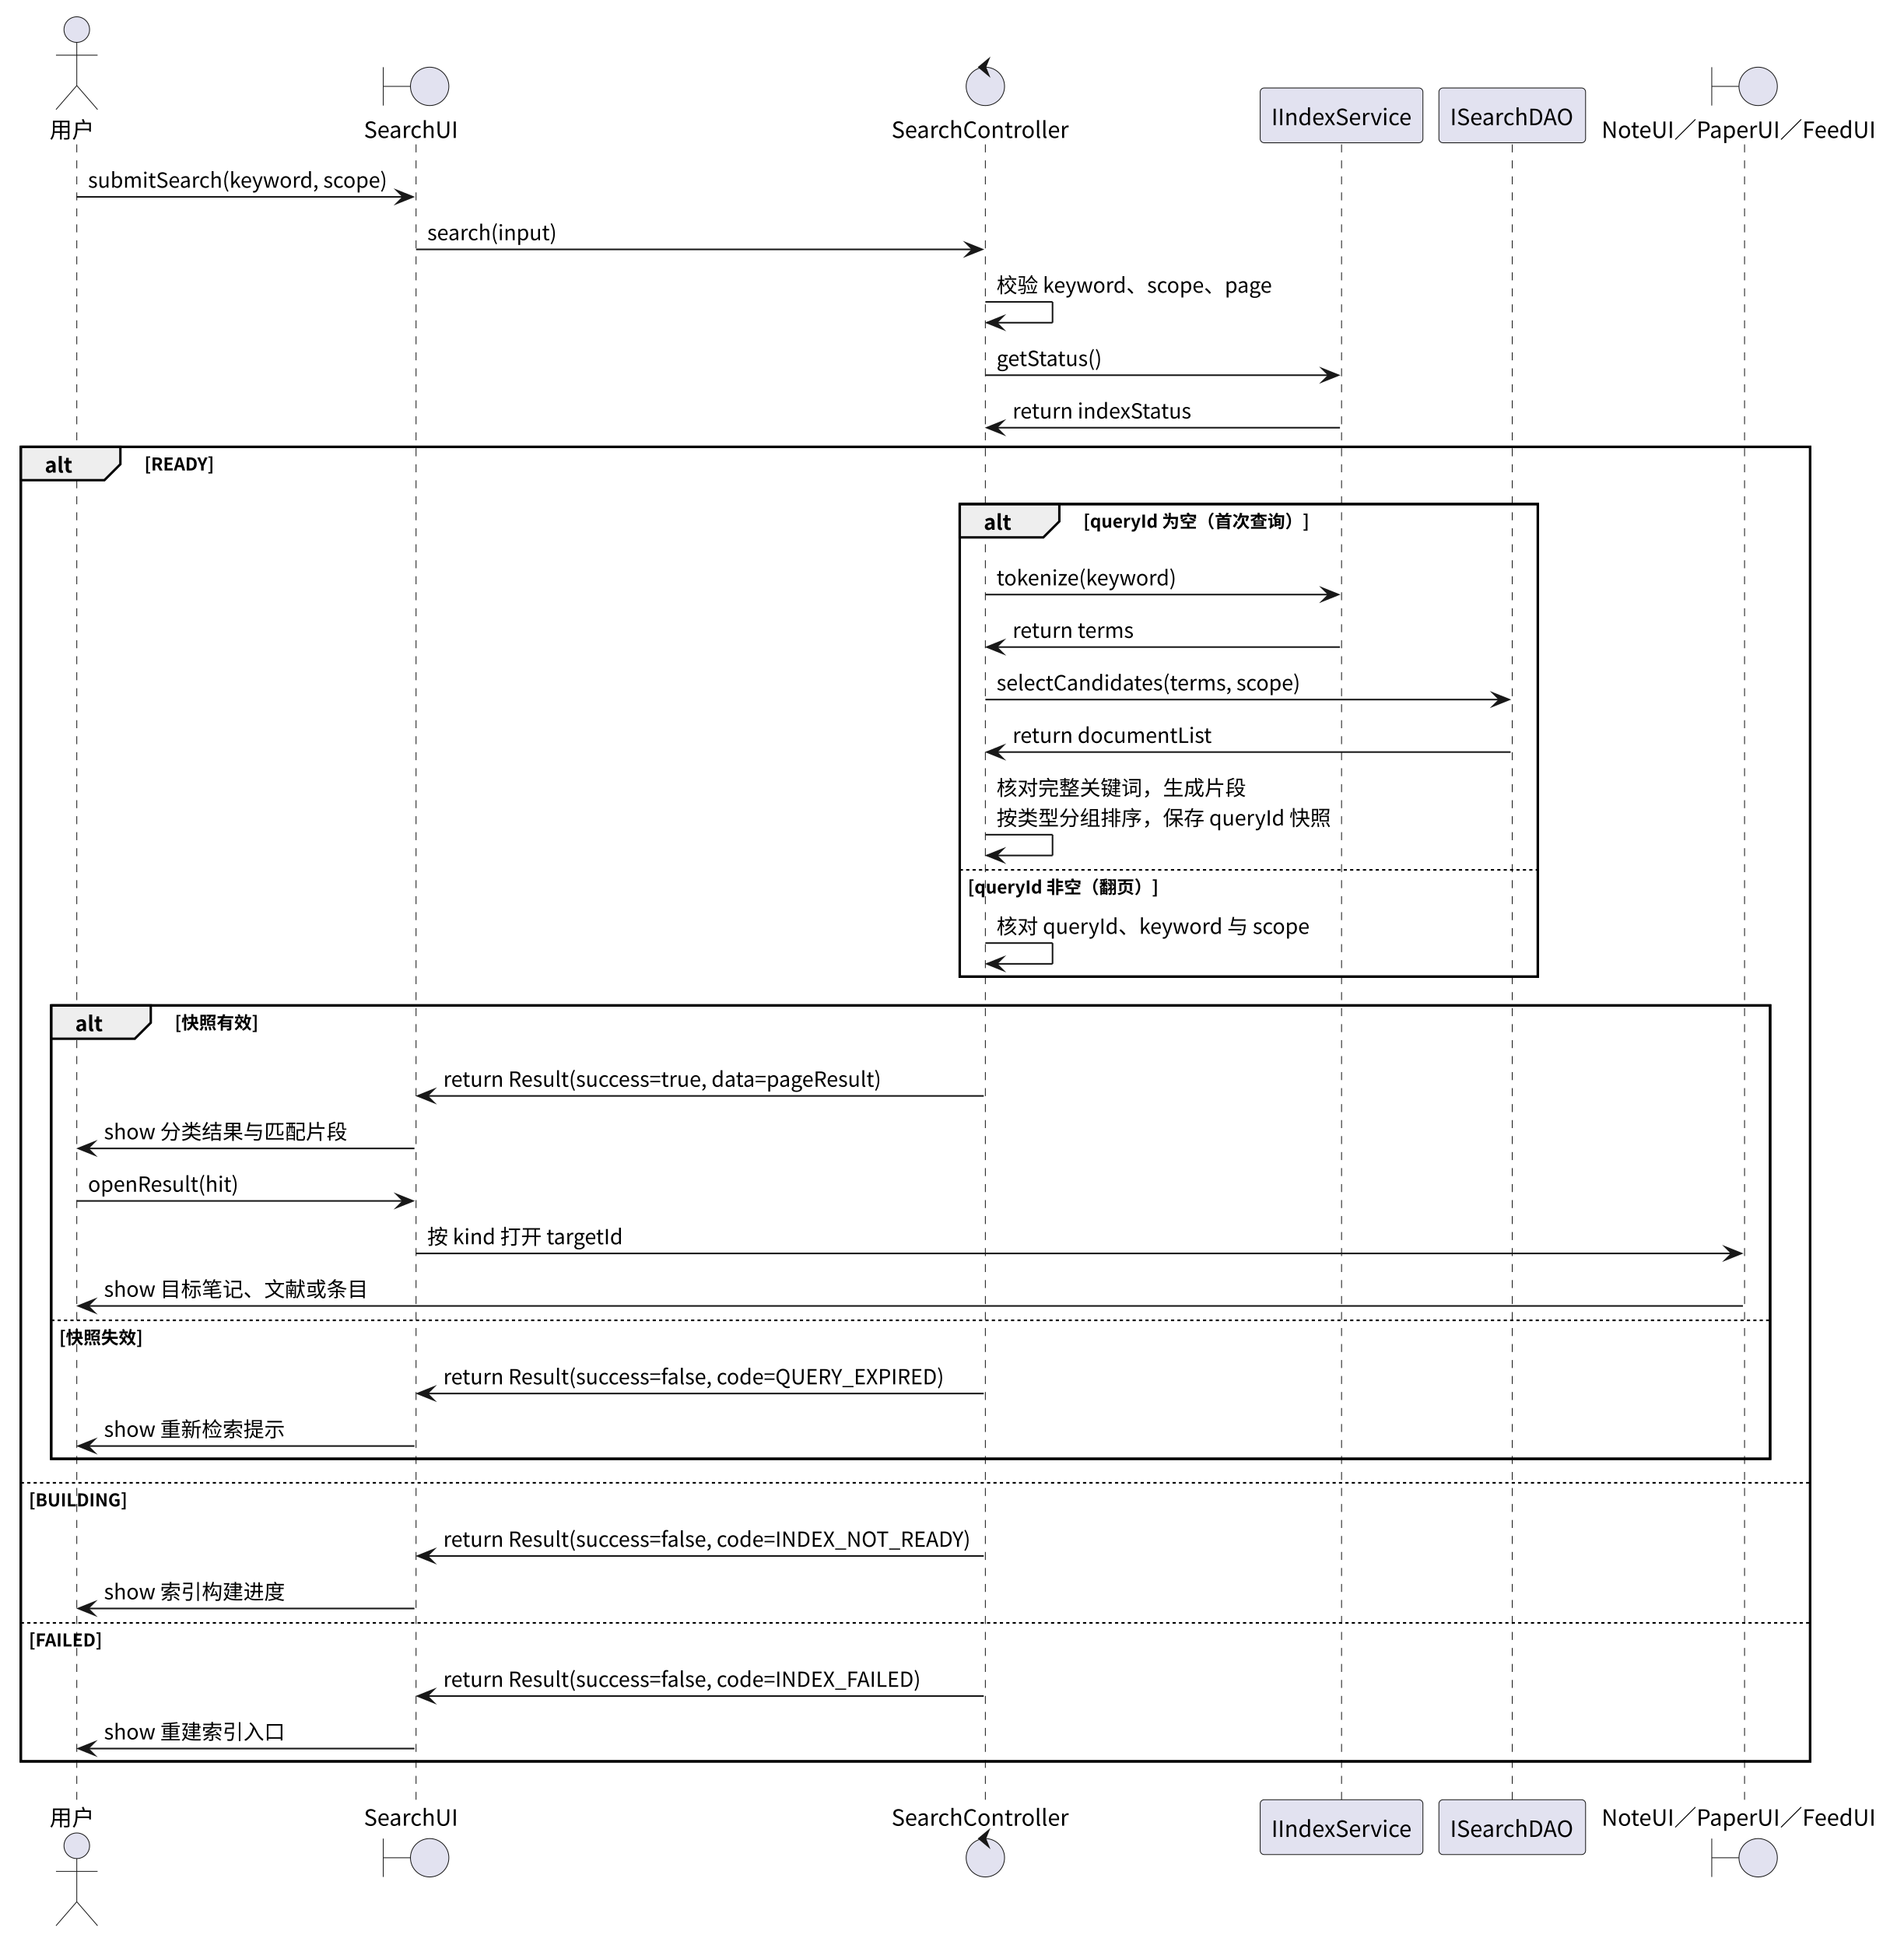
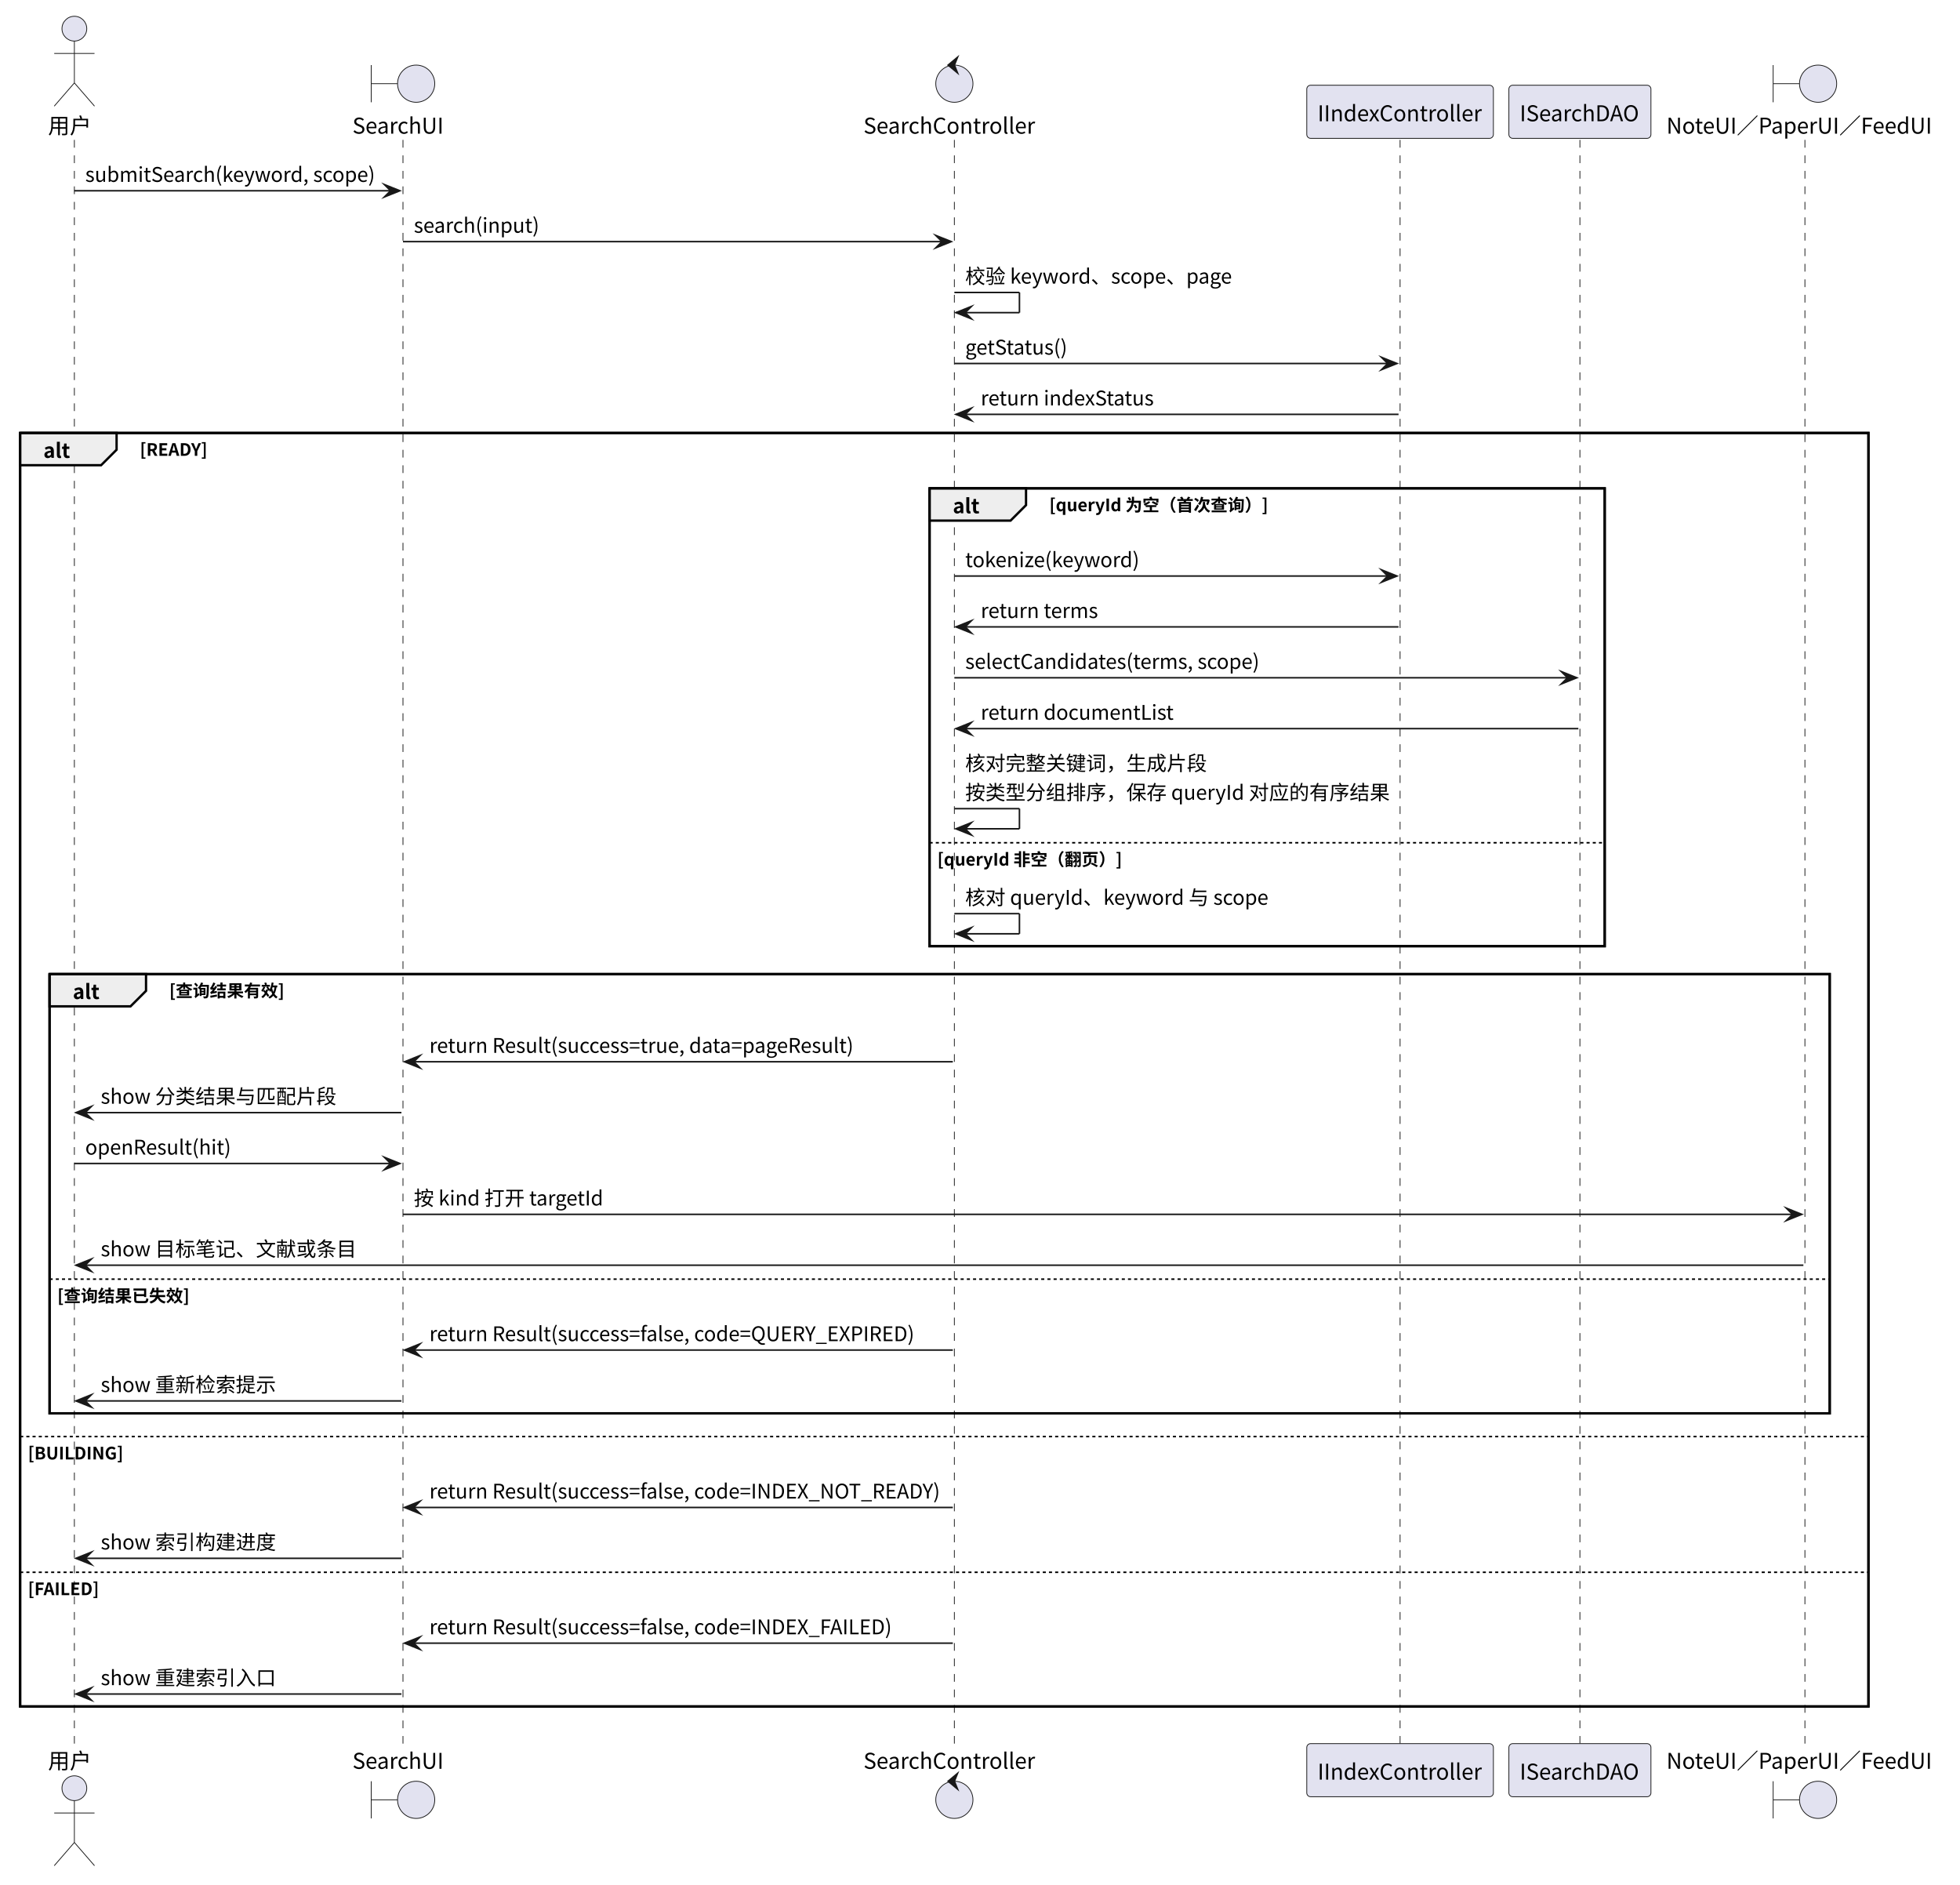
- <svg xmlns="http://www.w3.org/2000/svg" version="1.1" data-diagram-type="SEQUENCE" style="width:1190px;height:1216px;background:#FFFFFF;" width="1190px" height="1216px" viewBox="0 0 1190 1216" zoomAndPan="magnify" preserveAspectRatio="none" contentStyleType="text/css">
+ <svg xmlns="http://www.w3.org/2000/svg" version="1.1" data-diagram-type="SEQUENCE" style="width:1265px;height:1216px;background:#FFFFFF;" width="1265px" height="1216px" viewBox="0 0 1265 1216" zoomAndPan="magnify" preserveAspectRatio="none" contentStyleType="text/css">
  <defs />
  <g font-family="sans-serif" lengthAdjust="spacing">
-     <rect x="13" y="279.392" width="1118.552" height="821.8" fill="none" style="stroke:#000;stroke-width:1.5;" />
-     <rect x="599.961" y="315.144" width="361.368" height="295.448" fill="none" style="stroke:#000;stroke-width:1.5;" />
-     <rect x="32" y="628.592" width="1074.552" height="283.448" fill="none" style="stroke:#000;stroke-width:1.5;" />
+     <rect x="13" y="279.392" width="1192.911" height="821.8" fill="none" style="stroke:#000;stroke-width:1.5;" />
+     <rect x="599.961" y="315.144" width="435.727" height="295.448" fill="none" style="stroke:#000;stroke-width:1.5;" />
+     <rect x="32" y="628.592" width="1148.911" height="283.448" fill="none" style="stroke:#000;stroke-width:1.5;" />
    <g class="participant-lifeline" data-qualified-name=".." data-entity-uid="part1" id="part1-lifeline" data-source-line="2">
      <g>
        <rect x="44.5" y="90.272" width="8" height="1034.92" fill="#000" fill-opacity="0" />
        <line x1="48" y1="90.272" x2="48" y2="1125.192" style="stroke:#181818;stroke-width:0.5;stroke-dasharray:5,5;" />
      </g>
    </g>
    <g class="participant-lifeline" data-qualified-name="SearchUI" data-entity-uid="part2" id="part2-lifeline" data-source-line="3">
      <g>
        <rect x="256.584" y="90.272" width="8" height="1034.92" fill="#000" fill-opacity="0" />
        <line x1="260.084" y1="90.272" x2="260.084" y2="1125.192" style="stroke:#181818;stroke-width:0.5;stroke-dasharray:5,5;" />
      </g>
    </g>
    <g class="participant-lifeline" data-qualified-name="SearchController" data-entity-uid="part3" id="part3-lifeline" data-source-line="4">
      <g>
        <rect x="612.461" y="90.272" width="8" height="1034.92" fill="#000" fill-opacity="0" />
        <line x1="615.961" y1="90.272" x2="615.961" y2="1125.192" style="stroke:#181818;stroke-width:0.5;stroke-dasharray:5,5;" />
      </g>
    </g>
-     <g class="participant-lifeline" data-qualified-name="IIndexService" data-entity-uid="part4" id="part4-lifeline" data-source-line="5">
-       <g>
-         <rect x="835.125" y="90.272" width="8" height="1034.92" fill="#000" fill-opacity="0" />
-         <line x1="838.625" y1="90.272" x2="838.625" y2="1125.192" style="stroke:#181818;stroke-width:0.5;stroke-dasharray:5,5;" />
+     <g class="participant-lifeline" data-qualified-name="IIndexController" data-entity-uid="part4" id="part4-lifeline" data-source-line="5">
+       <g>
+         <rect x="900.125" y="90.272" width="8" height="1034.92" fill="#000" fill-opacity="0" />
+         <line x1="903.625" y1="90.272" x2="903.625" y2="1125.192" style="stroke:#181818;stroke-width:0.5;stroke-dasharray:5,5;" />
      </g>
    </g>
    <g class="participant-lifeline" data-qualified-name="ISearchDAO" data-entity-uid="part5" id="part5-lifeline" data-source-line="6">
      <g>
-         <rect x="941.829" y="90.272" width="8" height="1034.92" fill="#000" fill-opacity="0" />
-         <line x1="945.329" y1="90.272" x2="945.329" y2="1125.192" style="stroke:#181818;stroke-width:0.5;stroke-dasharray:5,5;" />
+         <rect x="1016.188" y="90.272" width="8" height="1034.92" fill="#000" fill-opacity="0" />
+         <line x1="1019.688" y1="90.272" x2="1019.688" y2="1125.192" style="stroke:#181818;stroke-width:0.5;stroke-dasharray:5,5;" />
      </g>
    </g>
    <g class="participant-lifeline" data-qualified-name="TargetUI" data-entity-uid="part6" id="part6-lifeline" data-source-line="7">
      <g>
-         <rect x="1087.052" y="90.272" width="8" height="1034.92" fill="#000" fill-opacity="0" />
-         <line x1="1090.552" y1="90.272" x2="1090.552" y2="1125.192" style="stroke:#181818;stroke-width:0.5;stroke-dasharray:5,5;" />
+         <rect x="1161.411" y="90.272" width="8" height="1034.92" fill="#000" fill-opacity="0" />
+         <line x1="1164.911" y1="90.272" x2="1164.911" y2="1125.192" style="stroke:#181818;stroke-width:0.5;stroke-dasharray:5,5;" />
      </g>
    </g>
    <g class="participant participant-head" data-qualified-name=".." data-entity-uid="part1" id="part1-head" data-source-line="2">
      <text x="31" y="86.24" fill="#000" font-size="14" textLength="28" font-family="Noto Sans CJK SC">用户</text>
      <ellipse cx="48" cy="18.5" rx="8" ry="8" fill="#E2E2F0" style="stroke:#181818;stroke-width:0.5;" />
      <path d="M48,26.5 L48,53.5 M35,34.5 L61,34.5 M48,53.5 L35,68.5 M48,53.5 L61,68.5" style="stroke:#181818;stroke-width:0.5;" fill="none" />
    </g>
    <g class="participant participant-head" data-qualified-name="SearchUI" data-entity-uid="part2" id="part2-head" data-source-line="3">
      <text x="227.46" y="86.24" fill="#000" font-size="14" textLength="59.248" font-family="Noto Sans CJK SC">SearchUI</text>
      <path d="M239.584,42 L239.584,66 M239.584,54 L256.584,54" style="stroke:#181818;stroke-width:0.5;" fill="none" />
      <ellipse cx="268.584" cy="54" rx="12" ry="12" fill="#E2E2F0" style="stroke:#181818;stroke-width:0.5;" />
    </g>
    <g class="participant participant-head" data-qualified-name="SearchController" data-entity-uid="part3" id="part3-head" data-source-line="4">
      <text x="557.291" y="86.24" fill="#000" font-size="14" textLength="111.342" font-family="Noto Sans CJK SC">SearchController</text>
      <ellipse cx="615.961" cy="54" rx="12" ry="12" fill="#E2E2F0" style="stroke:#181818;stroke-width:0.5;" />
      <polygon points="611.961,42,617.961,37,615.961,42,617.961,47,611.961,42" fill="#181818" style="stroke:#181818;stroke-width:1;stroke-linejoin:miter;stroke-miterlimit:10;" />
    </g>
-     <g class="participant participant-head" data-qualified-name="IIndexService" data-entity-uid="part4" id="part4-head" data-source-line="5">
-       <rect x="787.763" y="55" width="101.724" height="34.272" fill="#E2E2F0" style="stroke:#181818;stroke-width:0.5;" rx="2.5" ry="2.5" />
-       <text x="794.763" y="78.24" fill="#000" font-size="14" textLength="87.724" font-family="Noto Sans CJK SC">IIndexService</text>
+     <g class="participant participant-head" data-qualified-name="IIndexController" data-entity-uid="part4" id="part4-head" data-source-line="5">
+       <rect x="843.404" y="55" width="120.442" height="34.272" fill="#E2E2F0" style="stroke:#181818;stroke-width:0.5;" rx="2.5" ry="2.5" />
+       <text x="850.404" y="78.24" fill="#000" font-size="14" textLength="106.442" font-family="Noto Sans CJK SC">IIndexController</text>
    </g>
    <g class="participant participant-head" data-qualified-name="ISearchDAO" data-entity-uid="part5" id="part5-head" data-source-line="6">
-       <rect x="899.487" y="55" width="91.686" height="34.272" fill="#E2E2F0" style="stroke:#181818;stroke-width:0.5;" rx="2.5" ry="2.5" />
-       <text x="906.487" y="78.24" fill="#000" font-size="14" textLength="77.686" font-family="Noto Sans CJK SC">ISearchDAO</text>
+       <rect x="973.846" y="55" width="91.686" height="34.272" fill="#E2E2F0" style="stroke:#181818;stroke-width:0.5;" rx="2.5" ry="2.5" />
+       <text x="980.846" y="78.24" fill="#000" font-size="14" textLength="77.686" font-family="Noto Sans CJK SC">ISearchDAO</text>
    </g>
    <g class="participant participant-head" data-qualified-name="TargetUI" data-entity-uid="part6" id="part6-head" data-source-line="7">
-       <text x="1001.172" y="86.24" fill="#000" font-size="14" textLength="172.759" font-family="Noto Sans CJK SC">NoteUI／PaperUI／FeedUI</text>
-       <path d="M1070.052,42 L1070.052,66 M1070.052,54 L1087.052,54" style="stroke:#181818;stroke-width:0.5;" fill="none" />
-       <ellipse cx="1099.052" cy="54" rx="12" ry="12" fill="#E2E2F0" style="stroke:#181818;stroke-width:0.5;" />
+       <text x="1075.531" y="86.24" fill="#000" font-size="14" textLength="172.759" font-family="Noto Sans CJK SC">NoteUI／PaperUI／FeedUI</text>
+       <path d="M1144.411,42 L1144.411,66 M1144.411,54 L1161.411,54" style="stroke:#181818;stroke-width:0.5;" fill="none" />
+       <ellipse cx="1173.411" cy="54" rx="12" ry="12" fill="#E2E2F0" style="stroke:#181818;stroke-width:0.5;" />
    </g>
    <g class="participant participant-tail" data-qualified-name=".." data-entity-uid="part1" id="part1-tail" data-source-line="2">
      <text x="31" y="1141.431" fill="#000" font-size="14" textLength="28" font-family="Noto Sans CJK SC">用户</text>
      <ellipse cx="48" cy="1153.963" rx="8" ry="8" fill="#E2E2F0" style="stroke:#181818;stroke-width:0.5;" />
      <path d="M48,1161.963 L48,1188.963 M35,1169.963 L61,1169.963 M48,1188.963 L35,1203.963 M48,1188.963 L61,1203.963" style="stroke:#181818;stroke-width:0.5;" fill="none" />
    </g>
    <g class="participant participant-tail" data-qualified-name="SearchUI" data-entity-uid="part2" id="part2-tail" data-source-line="3">
      <text x="227.46" y="1141.431" fill="#000" font-size="14" textLength="59.248" font-family="Noto Sans CJK SC">SearchUI</text>
      <path d="M239.584,1149.463 L239.584,1173.463 M239.584,1161.463 L256.584,1161.463" style="stroke:#181818;stroke-width:0.5;" fill="none" />
      <ellipse cx="268.584" cy="1161.463" rx="12" ry="12" fill="#E2E2F0" style="stroke:#181818;stroke-width:0.5;" />
    </g>
    <g class="participant participant-tail" data-qualified-name="SearchController" data-entity-uid="part3" id="part3-tail" data-source-line="4">
      <text x="557.291" y="1141.431" fill="#000" font-size="14" textLength="111.342" font-family="Noto Sans CJK SC">SearchController</text>
      <ellipse cx="615.961" cy="1161.463" rx="12" ry="12" fill="#E2E2F0" style="stroke:#181818;stroke-width:0.5;" />
      <polygon points="611.961,1149.463,617.961,1144.463,615.961,1149.463,617.961,1154.463,611.961,1149.463" fill="#181818" style="stroke:#181818;stroke-width:1;stroke-linejoin:miter;stroke-miterlimit:10;" />
    </g>
-     <g class="participant participant-tail" data-qualified-name="IIndexService" data-entity-uid="part4" id="part4-tail" data-source-line="5">
-       <rect x="787.763" y="1125.192" width="101.724" height="34.272" fill="#E2E2F0" style="stroke:#181818;stroke-width:0.5;" rx="2.5" ry="2.5" />
-       <text x="794.763" y="1148.431" fill="#000" font-size="14" textLength="87.724" font-family="Noto Sans CJK SC">IIndexService</text>
+     <g class="participant participant-tail" data-qualified-name="IIndexController" data-entity-uid="part4" id="part4-tail" data-source-line="5">
+       <rect x="843.404" y="1125.192" width="120.442" height="34.272" fill="#E2E2F0" style="stroke:#181818;stroke-width:0.5;" rx="2.5" ry="2.5" />
+       <text x="850.404" y="1148.431" fill="#000" font-size="14" textLength="106.442" font-family="Noto Sans CJK SC">IIndexController</text>
    </g>
    <g class="participant participant-tail" data-qualified-name="ISearchDAO" data-entity-uid="part5" id="part5-tail" data-source-line="6">
-       <rect x="899.487" y="1125.192" width="91.686" height="34.272" fill="#E2E2F0" style="stroke:#181818;stroke-width:0.5;" rx="2.5" ry="2.5" />
-       <text x="906.487" y="1148.431" fill="#000" font-size="14" textLength="77.686" font-family="Noto Sans CJK SC">ISearchDAO</text>
+       <rect x="973.846" y="1125.192" width="91.686" height="34.272" fill="#E2E2F0" style="stroke:#181818;stroke-width:0.5;" rx="2.5" ry="2.5" />
+       <text x="980.846" y="1148.431" fill="#000" font-size="14" textLength="77.686" font-family="Noto Sans CJK SC">ISearchDAO</text>
    </g>
    <g class="participant participant-tail" data-qualified-name="TargetUI" data-entity-uid="part6" id="part6-tail" data-source-line="7">
-       <text x="1001.172" y="1141.431" fill="#000" font-size="14" textLength="172.759" font-family="Noto Sans CJK SC">NoteUI／PaperUI／FeedUI</text>
-       <path d="M1070.052,1149.463 L1070.052,1173.463 M1070.052,1161.463 L1087.052,1161.463" style="stroke:#181818;stroke-width:0.5;" fill="none" />
-       <ellipse cx="1099.052" cy="1161.463" rx="12" ry="12" fill="#E2E2F0" style="stroke:#181818;stroke-width:0.5;" />
+       <text x="1075.531" y="1141.431" fill="#000" font-size="14" textLength="172.759" font-family="Noto Sans CJK SC">NoteUI／PaperUI／FeedUI</text>
+       <path d="M1144.411,1149.463 L1144.411,1173.463 M1144.411,1161.463 L1161.411,1161.463" style="stroke:#181818;stroke-width:0.5;" fill="none" />
+       <ellipse cx="1173.411" cy="1161.463" rx="12" ry="12" fill="#E2E2F0" style="stroke:#181818;stroke-width:0.5;" />
    </g>
    <g class="message" data-entity-1="part1" data-entity-2="part2" id="msg1" data-source-line="9">
      <polygon points="248.084,119.096,258.084,123.096,248.084,127.096,252.084,123.096" fill="#181818" style="stroke:#181818;stroke-width:1;stroke-linejoin:miter;stroke-miterlimit:10;" />
      <line x1="48" y1="123.096" x2="254.084" y2="123.096" style="stroke:#181818;stroke-width:1;" />
      <text x="55" y="117.352" fill="#000" font-size="13" textLength="188.084" font-family="Noto Sans CJK SC">submitSearch(keyword, scope)</text>
    </g>
    <g class="message" data-entity-1="part2" data-entity-2="part3" id="msg2" data-source-line="10">
      <polygon points="603.961,151.92,613.961,155.92,603.961,159.92,607.961,155.92" fill="#181818" style="stroke:#181818;stroke-width:1;stroke-linejoin:miter;stroke-miterlimit:10;" />
      <line x1="260.084" y1="155.92" x2="609.961" y2="155.92" style="stroke:#181818;stroke-width:1;" />
      <text x="267.084" y="150.176" fill="#000" font-size="13" textLength="81.315" font-family="Noto Sans CJK SC">search(input)</text>
    </g>
    <g class="message" data-entity-1="part3" data-entity-2="part3" id="msg3" data-source-line="11">
      <line x1="615.961" y1="188.744" x2="657.961" y2="188.744" style="stroke:#181818;stroke-width:1;" />
      <line x1="657.961" y1="188.744" x2="657.961" y2="201.744" style="stroke:#181818;stroke-width:1;" />
      <line x1="616.961" y1="201.744" x2="657.961" y2="201.744" style="stroke:#181818;stroke-width:1;" />
      <polygon points="626.961,197.744,616.961,201.744,626.961,205.744,622.961,201.744" fill="#181818" style="stroke:#181818;stroke-width:1;stroke-linejoin:miter;stroke-miterlimit:10;" />
      <text x="622.961" y="183" fill="#000" font-size="13" textLength="173.238" font-family="Noto Sans CJK SC">校验 keyword、scope、page</text>
    </g>
    <g class="message" data-entity-1="part3" data-entity-2="part4" id="msg4" data-source-line="12">
-       <polygon points="826.625,230.568,836.625,234.568,826.625,238.568,830.625,234.568" fill="#181818" style="stroke:#181818;stroke-width:1;stroke-linejoin:miter;stroke-miterlimit:10;" />
-       <line x1="615.961" y1="234.568" x2="832.625" y2="234.568" style="stroke:#181818;stroke-width:1;" />
+       <polygon points="891.625,230.568,901.625,234.568,891.625,238.568,895.625,234.568" fill="#181818" style="stroke:#181818;stroke-width:1;stroke-linejoin:miter;stroke-miterlimit:10;" />
+       <line x1="615.961" y1="234.568" x2="897.625" y2="234.568" style="stroke:#181818;stroke-width:1;" />
      <text x="622.961" y="228.824" fill="#000" font-size="13" textLength="67.067" font-family="Noto Sans CJK SC">getStatus()</text>
    </g>
    <g class="message" data-entity-1="part4" data-entity-2="part3" id="msg5" data-source-line="13">
      <polygon points="626.961,263.392,616.961,267.392,626.961,271.392,622.961,267.392" fill="#181818" style="stroke:#181818;stroke-width:1;stroke-linejoin:miter;stroke-miterlimit:10;" />
-       <line x1="620.961" y1="267.392" x2="837.625" y2="267.392" style="stroke:#181818;stroke-width:1;" />
+       <line x1="620.961" y1="267.392" x2="902.625" y2="267.392" style="stroke:#181818;stroke-width:1;" />
      <text x="632.961" y="261.648" fill="#000" font-size="13" textLength="113.009" font-family="Noto Sans CJK SC">return indexStatus</text>
    </g>
    <path d="M13,279.392 L75.251,279.392 L75.251,290.216 L65.251,300.216 L13,300.216 L13,279.392" style="stroke:#000;stroke-width:1.5;" fill="#EEE" />
-     <rect x="13" y="279.392" width="1118.552" height="821.8" fill="none" style="stroke:#000;stroke-width:1.5;" />
+     <rect x="13" y="279.392" width="1192.911" height="821.8" fill="none" style="stroke:#000;stroke-width:1.5;" />
    <text x="28" y="295.472" fill="#000" font-size="13" textLength="17.251" font-weight="700" font-family="Noto Sans CJK SC">alt</text>
    <text x="90.251" y="294.152" fill="#000" font-size="11" textLength="43.868" font-weight="700" font-family="Noto Sans CJK SC">[READY]</text>
    <path d="M599.961,315.144 L662.212,315.144 L662.212,325.968 L652.212,335.968 L599.961,335.968 L599.961,315.144" style="stroke:#000;stroke-width:1.5;" fill="#EEE" />
-     <rect x="599.961" y="315.144" width="361.368" height="295.448" fill="none" style="stroke:#000;stroke-width:1.5;" />
+     <rect x="599.961" y="315.144" width="435.727" height="295.448" fill="none" style="stroke:#000;stroke-width:1.5;" />
    <text x="614.961" y="331.224" fill="#000" font-size="13" textLength="17.251" font-weight="700" font-family="Noto Sans CJK SC">alt</text>
    <text x="677.212" y="329.904" fill="#000" font-size="11" textLength="141.118" font-weight="700" font-family="Noto Sans CJK SC">[queryId 为空（首次查询）]</text>
    <g class="message" data-entity-1="part3" data-entity-2="part4" id="msg6" data-source-line="16">
-       <polygon points="826.625,367.72,836.625,371.72,826.625,375.72,830.625,371.72" fill="#181818" style="stroke:#181818;stroke-width:1;stroke-linejoin:miter;stroke-miterlimit:10;" />
-       <line x1="615.961" y1="371.72" x2="832.625" y2="371.72" style="stroke:#181818;stroke-width:1;" />
+       <polygon points="891.625,367.72,901.625,371.72,891.625,375.72,895.625,371.72" fill="#181818" style="stroke:#181818;stroke-width:1;stroke-linejoin:miter;stroke-miterlimit:10;" />
+       <line x1="615.961" y1="371.72" x2="897.625" y2="371.72" style="stroke:#181818;stroke-width:1;" />
      <text x="622.961" y="365.976" fill="#000" font-size="13" textLength="113.386" font-family="Noto Sans CJK SC">tokenize(keyword)</text>
    </g>
    <g class="message" data-entity-1="part4" data-entity-2="part3" id="msg7" data-source-line="17">
      <polygon points="626.961,400.544,616.961,404.544,626.961,408.544,622.961,404.544" fill="#181818" style="stroke:#181818;stroke-width:1;stroke-linejoin:miter;stroke-miterlimit:10;" />
-       <line x1="620.961" y1="404.544" x2="837.625" y2="404.544" style="stroke:#181818;stroke-width:1;" />
+       <line x1="620.961" y1="404.544" x2="902.625" y2="404.544" style="stroke:#181818;stroke-width:1;" />
      <text x="632.961" y="398.8" fill="#000" font-size="13" textLength="76.193" font-family="Noto Sans CJK SC">return terms</text>
    </g>
    <g class="message" data-entity-1="part3" data-entity-2="part5" id="msg8" data-source-line="18">
-       <polygon points="933.329,433.368,943.329,437.368,933.329,441.368,937.329,437.368" fill="#181818" style="stroke:#181818;stroke-width:1;stroke-linejoin:miter;stroke-miterlimit:10;" />
-       <line x1="615.961" y1="437.368" x2="939.329" y2="437.368" style="stroke:#181818;stroke-width:1;" />
+       <polygon points="1007.688,433.368,1017.688,437.368,1007.688,441.368,1011.688,437.368" fill="#181818" style="stroke:#181818;stroke-width:1;stroke-linejoin:miter;stroke-miterlimit:10;" />
+       <line x1="615.961" y1="437.368" x2="1013.688" y2="437.368" style="stroke:#181818;stroke-width:1;" />
      <text x="622.961" y="431.624" fill="#000" font-size="13" textLength="190.892" font-family="Noto Sans CJK SC">selectCandidates(terms, scope)</text>
    </g>
    <g class="message" data-entity-1="part5" data-entity-2="part3" id="msg9" data-source-line="19">
      <polygon points="626.961,466.192,616.961,470.192,626.961,474.192,622.961,470.192" fill="#181818" style="stroke:#181818;stroke-width:1;stroke-linejoin:miter;stroke-miterlimit:10;" />
-       <line x1="620.961" y1="470.192" x2="944.329" y2="470.192" style="stroke:#181818;stroke-width:1;" />
+       <line x1="620.961" y1="470.192" x2="1018.688" y2="470.192" style="stroke:#181818;stroke-width:1;" />
      <text x="632.961" y="464.448" fill="#000" font-size="13" textLength="125.073" font-family="Noto Sans CJK SC">return documentList</text>
    </g>
    <g class="message" data-entity-1="part3" data-entity-2="part3" id="msg10" data-source-line="20">
      <line x1="615.961" y1="521.84" x2="657.961" y2="521.84" style="stroke:#181818;stroke-width:1;" />
      <line x1="657.961" y1="521.84" x2="657.961" y2="534.84" style="stroke:#181818;stroke-width:1;" />
      <line x1="616.961" y1="534.84" x2="657.961" y2="534.84" style="stroke:#181818;stroke-width:1;" />
      <polygon points="626.961,530.84,616.961,534.84,626.961,538.84,622.961,534.84" fill="#181818" style="stroke:#181818;stroke-width:1;stroke-linejoin:miter;stroke-miterlimit:10;" />
      <text x="622.961" y="497.272" fill="#000" font-size="13" textLength="156" font-family="Noto Sans CJK SC">核对完整关键词，生成片段</text>
-       <text x="622.961" y="516.096" fill="#000" font-size="13" textLength="208.663" font-family="Noto Sans CJK SC">按类型分组排序，保存 queryId 快照</text>
-     </g>
-     <line x1="599.961" y1="543.84" x2="961.329" y2="543.84" style="stroke:#000;stroke-width:1;stroke-dasharray:2,2;" />
+       <text x="622.961" y="516.096" fill="#000" font-size="13" textLength="273.663" font-family="Noto Sans CJK SC">按类型分组排序，保存 queryId 对应的有序结果</text>
+     </g>
+     <line x1="599.961" y1="543.84" x2="1035.688" y2="543.84" style="stroke:#000;stroke-width:1;stroke-dasharray:2,2;" />
    <text x="604.961" y="558.6" fill="#000" font-size="11" textLength="119.118" font-weight="700" font-family="Noto Sans CJK SC">[queryId 非空（翻页）]</text>
    <g class="message" data-entity-1="part3" data-entity-2="part3" id="msg11" data-source-line="22">
      <line x1="615.961" y1="589.592" x2="657.961" y2="589.592" style="stroke:#181818;stroke-width:1;" />
      <line x1="657.961" y1="589.592" x2="657.961" y2="602.592" style="stroke:#181818;stroke-width:1;" />
      <line x1="616.961" y1="602.592" x2="657.961" y2="602.592" style="stroke:#181818;stroke-width:1;" />
      <polygon points="626.961,598.592,616.961,602.592,626.961,606.592,622.961,602.592" fill="#181818" style="stroke:#181818;stroke-width:1;stroke-linejoin:miter;stroke-miterlimit:10;" />
      <text x="622.961" y="583.848" fill="#000" font-size="13" textLength="195.988" font-family="Noto Sans CJK SC">核对 queryId、keyword 与 scope</text>
    </g>
    <path d="M32,628.592 L94.251,628.592 L94.251,639.416 L84.251,649.416 L32,649.416 L32,628.592" style="stroke:#000;stroke-width:1.5;" fill="#EEE" />
-     <rect x="32" y="628.592" width="1074.552" height="283.448" fill="none" style="stroke:#000;stroke-width:1.5;" />
+     <rect x="32" y="628.592" width="1148.911" height="283.448" fill="none" style="stroke:#000;stroke-width:1.5;" />
    <text x="47" y="644.672" fill="#000" font-size="13" textLength="17.251" font-weight="700" font-family="Noto Sans CJK SC">alt</text>
-     <text x="109.251" y="643.352" fill="#000" font-size="11" textLength="52.316" font-weight="700" font-family="Noto Sans CJK SC">[快照有效]</text>
+     <text x="109.251" y="643.352" fill="#000" font-size="11" textLength="74.315" font-weight="700" font-family="Noto Sans CJK SC">[查询结果有效]</text>
    <g class="message" data-entity-1="part3" data-entity-2="part2" id="msg12" data-source-line="25">
      <polygon points="271.084,681.168,261.084,685.168,271.084,689.168,267.084,685.168" fill="#181818" style="stroke:#181818;stroke-width:1;stroke-linejoin:miter;stroke-miterlimit:10;" />
      <line x1="265.084" y1="685.168" x2="614.961" y2="685.168" style="stroke:#181818;stroke-width:1;" />
      <text x="277.084" y="679.424" fill="#000" font-size="13" textLength="275.873" font-family="Noto Sans CJK SC">return Result(success=true, data=pageResult)</text>
    </g>
    <g class="message" data-entity-1="part2" data-entity-2="part1" id="msg13" data-source-line="26">
      <polygon points="59,713.992,49,717.992,59,721.992,55,717.992" fill="#181818" style="stroke:#181818;stroke-width:1;stroke-linejoin:miter;stroke-miterlimit:10;" />
      <line x1="53" y1="717.992" x2="259.084" y2="717.992" style="stroke:#181818;stroke-width:1;" />
      <text x="65" y="712.248" fill="#000" font-size="13" textLength="152.191" font-family="Noto Sans CJK SC">show 分类结果与匹配片段</text>
    </g>
    <g class="message" data-entity-1="part1" data-entity-2="part2" id="msg14" data-source-line="27">
      <polygon points="248.084,746.816,258.084,750.816,248.084,754.816,252.084,750.816" fill="#181818" style="stroke:#181818;stroke-width:1;stroke-linejoin:miter;stroke-miterlimit:10;" />
      <line x1="48" y1="750.816" x2="254.084" y2="750.816" style="stroke:#181818;stroke-width:1;" />
      <text x="55" y="745.072" fill="#000" font-size="13" textLength="94.25" font-family="Noto Sans CJK SC">openResult(hit)</text>
    </g>
    <g class="message" data-entity-1="part2" data-entity-2="part6" id="msg15" data-source-line="28">
-       <polygon points="1078.552,779.64,1088.552,783.64,1078.552,787.64,1082.552,783.64" fill="#181818" style="stroke:#181818;stroke-width:1;stroke-linejoin:miter;stroke-miterlimit:10;" />
-       <line x1="260.084" y1="783.64" x2="1084.552" y2="783.64" style="stroke:#181818;stroke-width:1;" />
+       <polygon points="1152.911,779.64,1162.911,783.64,1152.911,787.64,1156.911,783.64" fill="#181818" style="stroke:#181818;stroke-width:1;stroke-linejoin:miter;stroke-miterlimit:10;" />
+       <line x1="260.084" y1="783.64" x2="1158.911" y2="783.64" style="stroke:#181818;stroke-width:1;" />
      <text x="267.084" y="777.896" fill="#000" font-size="13" textLength="123.045" font-family="Noto Sans CJK SC">按 kind 打开 targetId</text>
    </g>
    <g class="message" data-entity-1="part6" data-entity-2="part1" id="msg16" data-source-line="29">
      <polygon points="59,812.464,49,816.464,59,820.464,55,816.464" fill="#181818" style="stroke:#181818;stroke-width:1;stroke-linejoin:miter;stroke-miterlimit:10;" />
-       <line x1="53" y1="816.464" x2="1089.552" y2="816.464" style="stroke:#181818;stroke-width:1;" />
+       <line x1="53" y1="816.464" x2="1163.911" y2="816.464" style="stroke:#181818;stroke-width:1;" />
      <text x="65" y="810.72" fill="#000" font-size="13" textLength="165.191" font-family="Noto Sans CJK SC">show 目标笔记、文献或条目</text>
    </g>
-     <line x1="32" y1="825.464" x2="1106.552" y2="825.464" style="stroke:#000;stroke-width:1;stroke-dasharray:2,2;" />
-     <text x="37" y="840.224" fill="#000" font-size="11" textLength="52.316" font-weight="700" font-family="Noto Sans CJK SC">[快照失效]</text>
+     <line x1="32" y1="825.464" x2="1180.911" y2="825.464" style="stroke:#000;stroke-width:1;stroke-dasharray:2,2;" />
+     <text x="37" y="840.224" fill="#000" font-size="11" textLength="85.315" font-weight="700" font-family="Noto Sans CJK SC">[查询结果已失效]</text>
    <g class="message" data-entity-1="part3" data-entity-2="part2" id="msg17" data-source-line="31">
      <polygon points="271.084,867.216,261.084,871.216,271.084,875.216,267.084,871.216" fill="#181818" style="stroke:#181818;stroke-width:1;stroke-linejoin:miter;stroke-miterlimit:10;" />
      <line x1="265.084" y1="871.216" x2="614.961" y2="871.216" style="stroke:#181818;stroke-width:1;" />
      <text x="277.084" y="865.472" fill="#000" font-size="13" textLength="314.691" font-family="Noto Sans CJK SC">return Result(success=false, code=QUERY_EXPIRED)</text>
    </g>
    <g class="message" data-entity-1="part2" data-entity-2="part1" id="msg18" data-source-line="32">
      <polygon points="59,900.04,49,904.04,59,908.04,55,904.04" fill="#181818" style="stroke:#181818;stroke-width:1;stroke-linejoin:miter;stroke-miterlimit:10;" />
      <line x1="53" y1="904.04" x2="259.084" y2="904.04" style="stroke:#181818;stroke-width:1;" />
      <text x="65" y="898.296" fill="#000" font-size="13" textLength="113.191" font-family="Noto Sans CJK SC">show 重新检索提示</text>
    </g>
-     <line x1="13" y1="927.04" x2="1131.552" y2="927.04" style="stroke:#000;stroke-width:1;stroke-dasharray:2,2;" />
+     <line x1="13" y1="927.04" x2="1205.911" y2="927.04" style="stroke:#000;stroke-width:1;stroke-dasharray:2,2;" />
    <text x="18" y="941.8" fill="#000" font-size="11" textLength="61.633" font-weight="700" font-family="Noto Sans CJK SC">[BUILDING]</text>
    <g class="message" data-entity-1="part3" data-entity-2="part2" id="msg19" data-source-line="35">
      <polygon points="271.084,968.792,261.084,972.792,271.084,976.792,267.084,972.792" fill="#181818" style="stroke:#181818;stroke-width:1;stroke-linejoin:miter;stroke-miterlimit:10;" />
      <line x1="265.084" y1="972.792" x2="614.961" y2="972.792" style="stroke:#181818;stroke-width:1;" />
      <text x="277.084" y="967.048" fill="#000" font-size="13" textLength="331.877" font-family="Noto Sans CJK SC">return Result(success=false, code=INDEX_NOT_READY)</text>
    </g>
    <g class="message" data-entity-1="part2" data-entity-2="part1" id="msg20" data-source-line="36">
      <polygon points="59,1001.616,49,1005.616,59,1009.616,55,1005.616" fill="#181818" style="stroke:#181818;stroke-width:1;stroke-linejoin:miter;stroke-miterlimit:10;" />
      <line x1="53" y1="1005.616" x2="259.084" y2="1005.616" style="stroke:#181818;stroke-width:1;" />
      <text x="65" y="999.872" fill="#000" font-size="13" textLength="113.191" font-family="Noto Sans CJK SC">show 索引构建进度</text>
    </g>
-     <line x1="13" y1="1014.616" x2="1131.552" y2="1014.616" style="stroke:#000;stroke-width:1;stroke-dasharray:2,2;" />
+     <line x1="13" y1="1014.616" x2="1205.911" y2="1014.616" style="stroke:#000;stroke-width:1;stroke-dasharray:2,2;" />
    <text x="18" y="1029.376" fill="#000" font-size="11" textLength="46.409" font-weight="700" font-family="Noto Sans CJK SC">[FAILED]</text>
    <g class="message" data-entity-1="part3" data-entity-2="part2" id="msg21" data-source-line="38">
      <polygon points="271.084,1056.367,261.084,1060.367,271.084,1064.367,267.084,1060.367" fill="#181818" style="stroke:#181818;stroke-width:1;stroke-linejoin:miter;stroke-miterlimit:10;" />
      <line x1="265.084" y1="1060.367" x2="614.961" y2="1060.367" style="stroke:#181818;stroke-width:1;" />
      <text x="277.084" y="1054.623" fill="#000" font-size="13" textLength="300.664" font-family="Noto Sans CJK SC">return Result(success=false, code=INDEX_FAILED)</text>
    </g>
    <g class="message" data-entity-1="part2" data-entity-2="part1" id="msg22" data-source-line="39">
      <polygon points="59,1089.192,49,1093.192,59,1097.192,55,1093.192" fill="#181818" style="stroke:#181818;stroke-width:1;stroke-linejoin:miter;stroke-miterlimit:10;" />
      <line x1="53" y1="1093.192" x2="259.084" y2="1093.192" style="stroke:#181818;stroke-width:1;" />
      <text x="65" y="1087.448" fill="#000" font-size="13" textLength="113.191" font-family="Noto Sans CJK SC">show 重建索引入口</text>
    </g>
  </g>
</svg>
